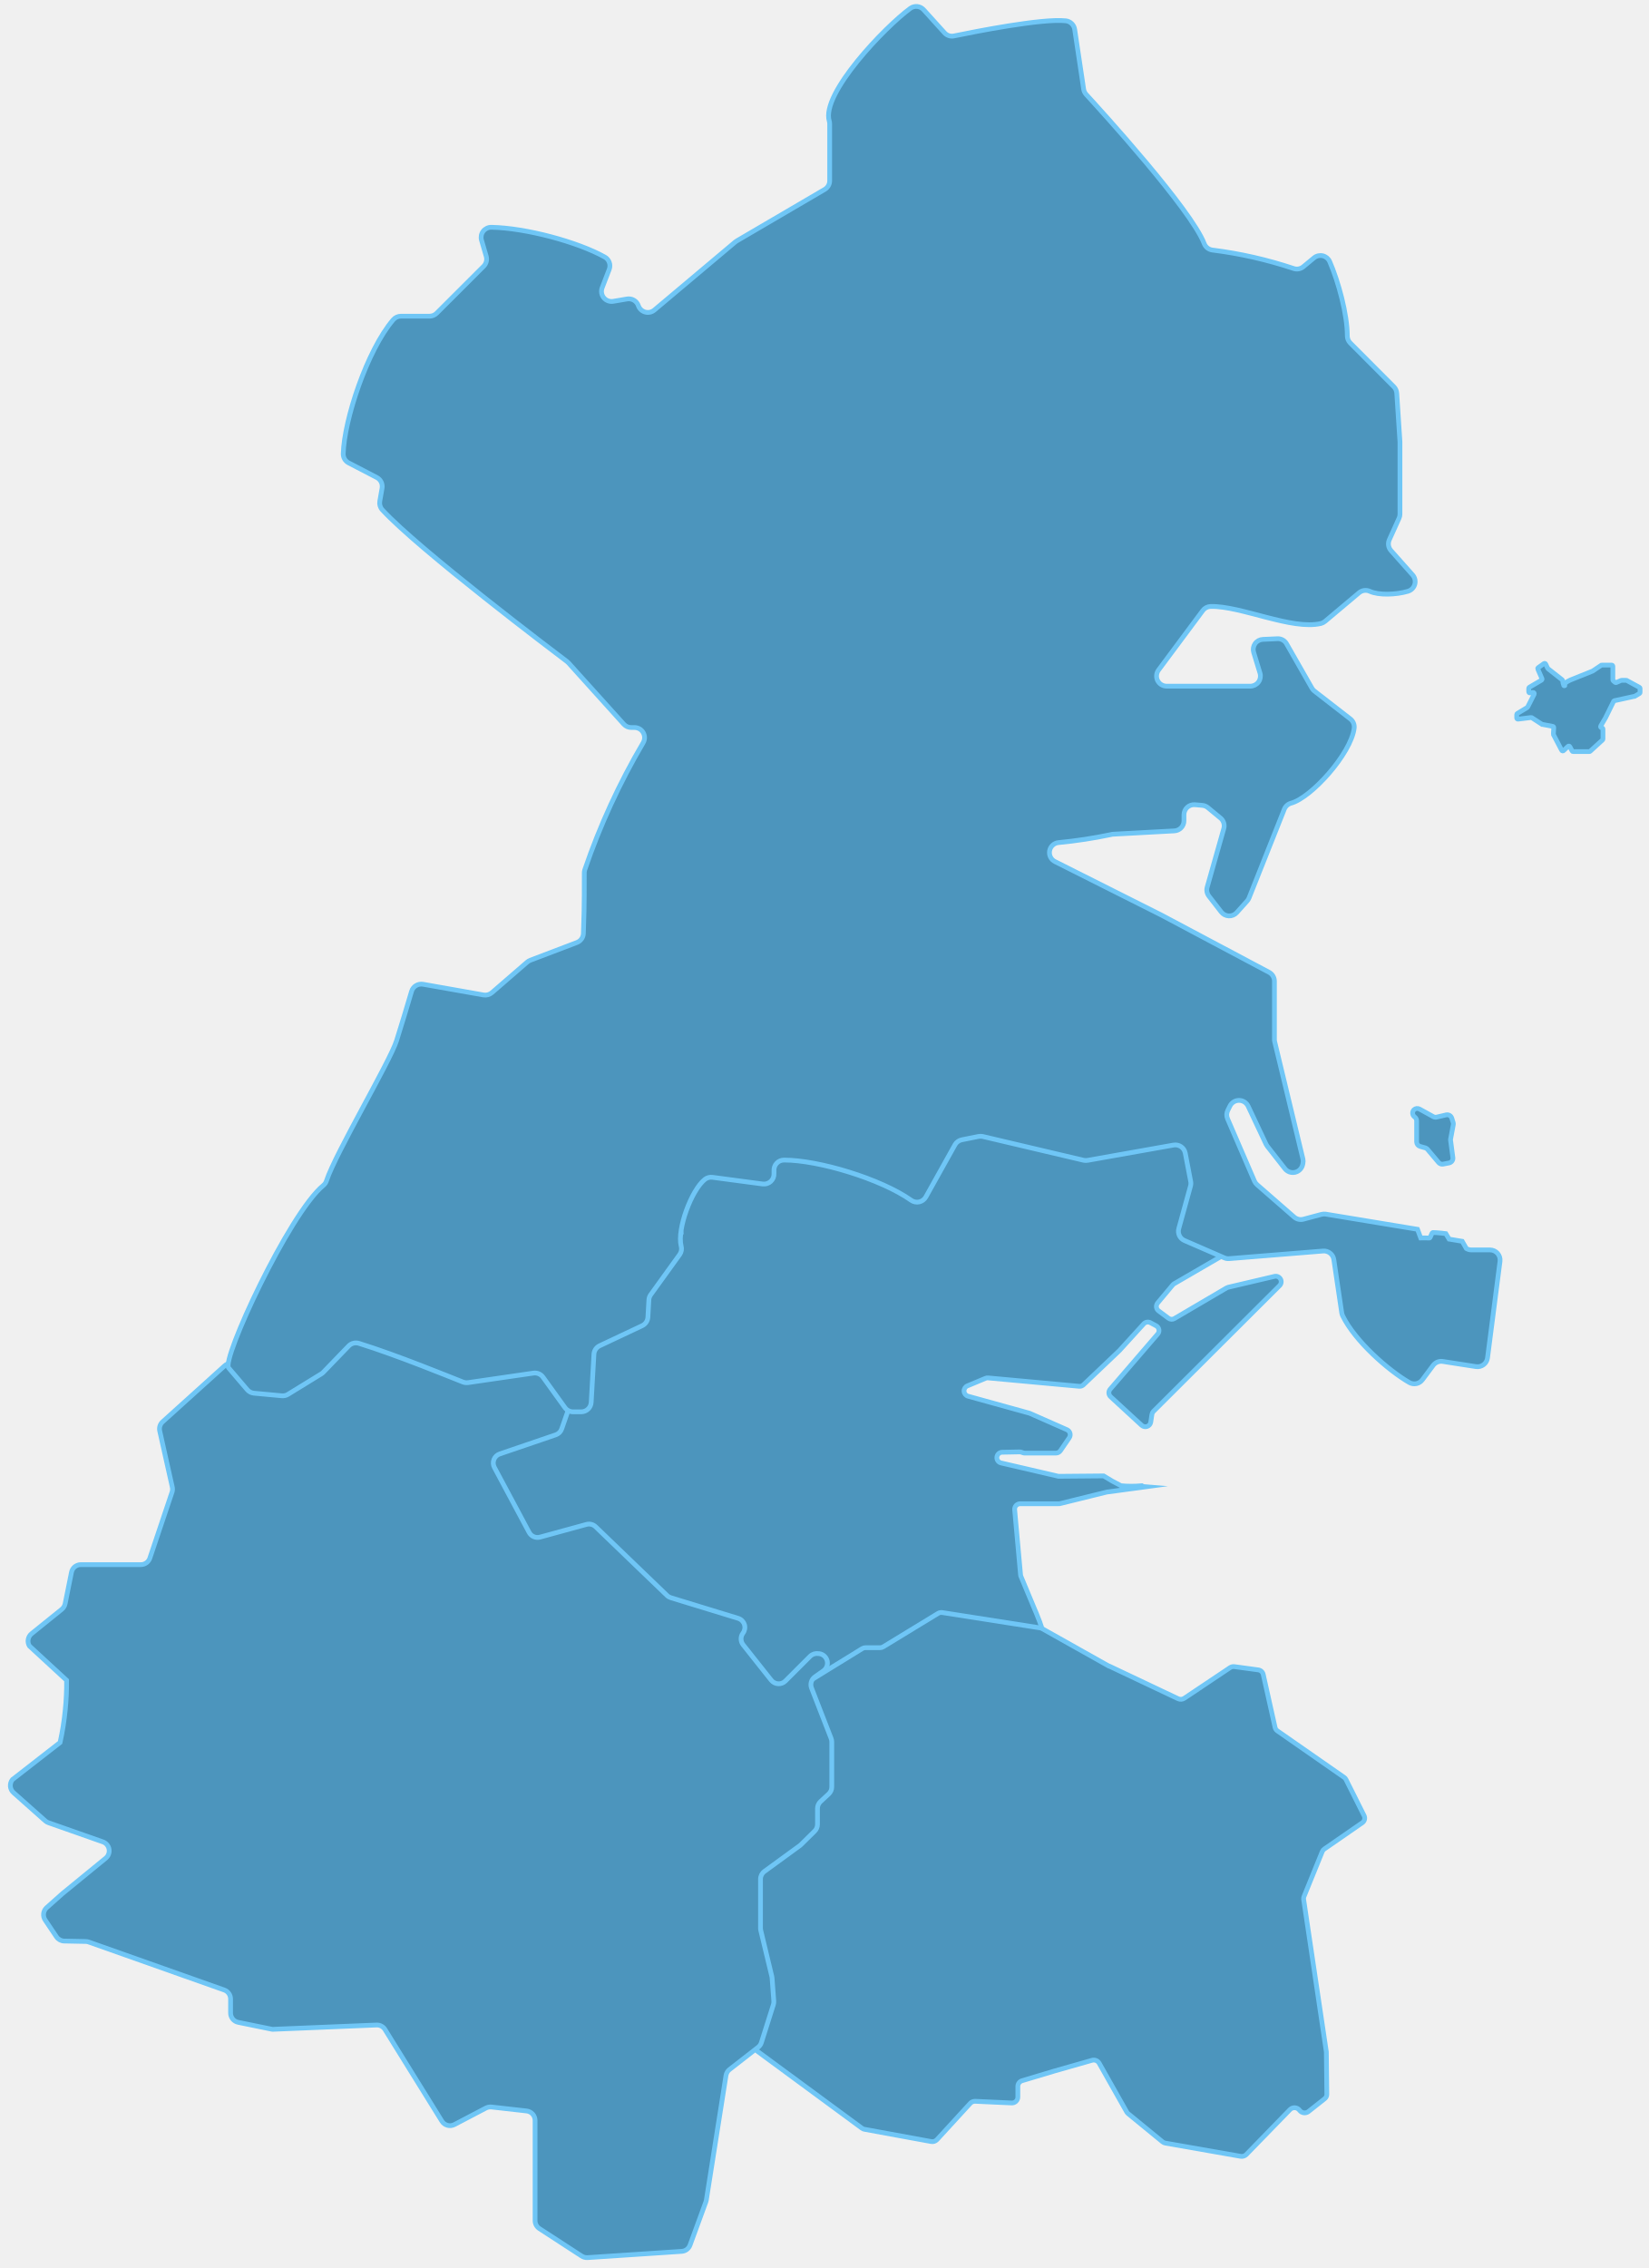
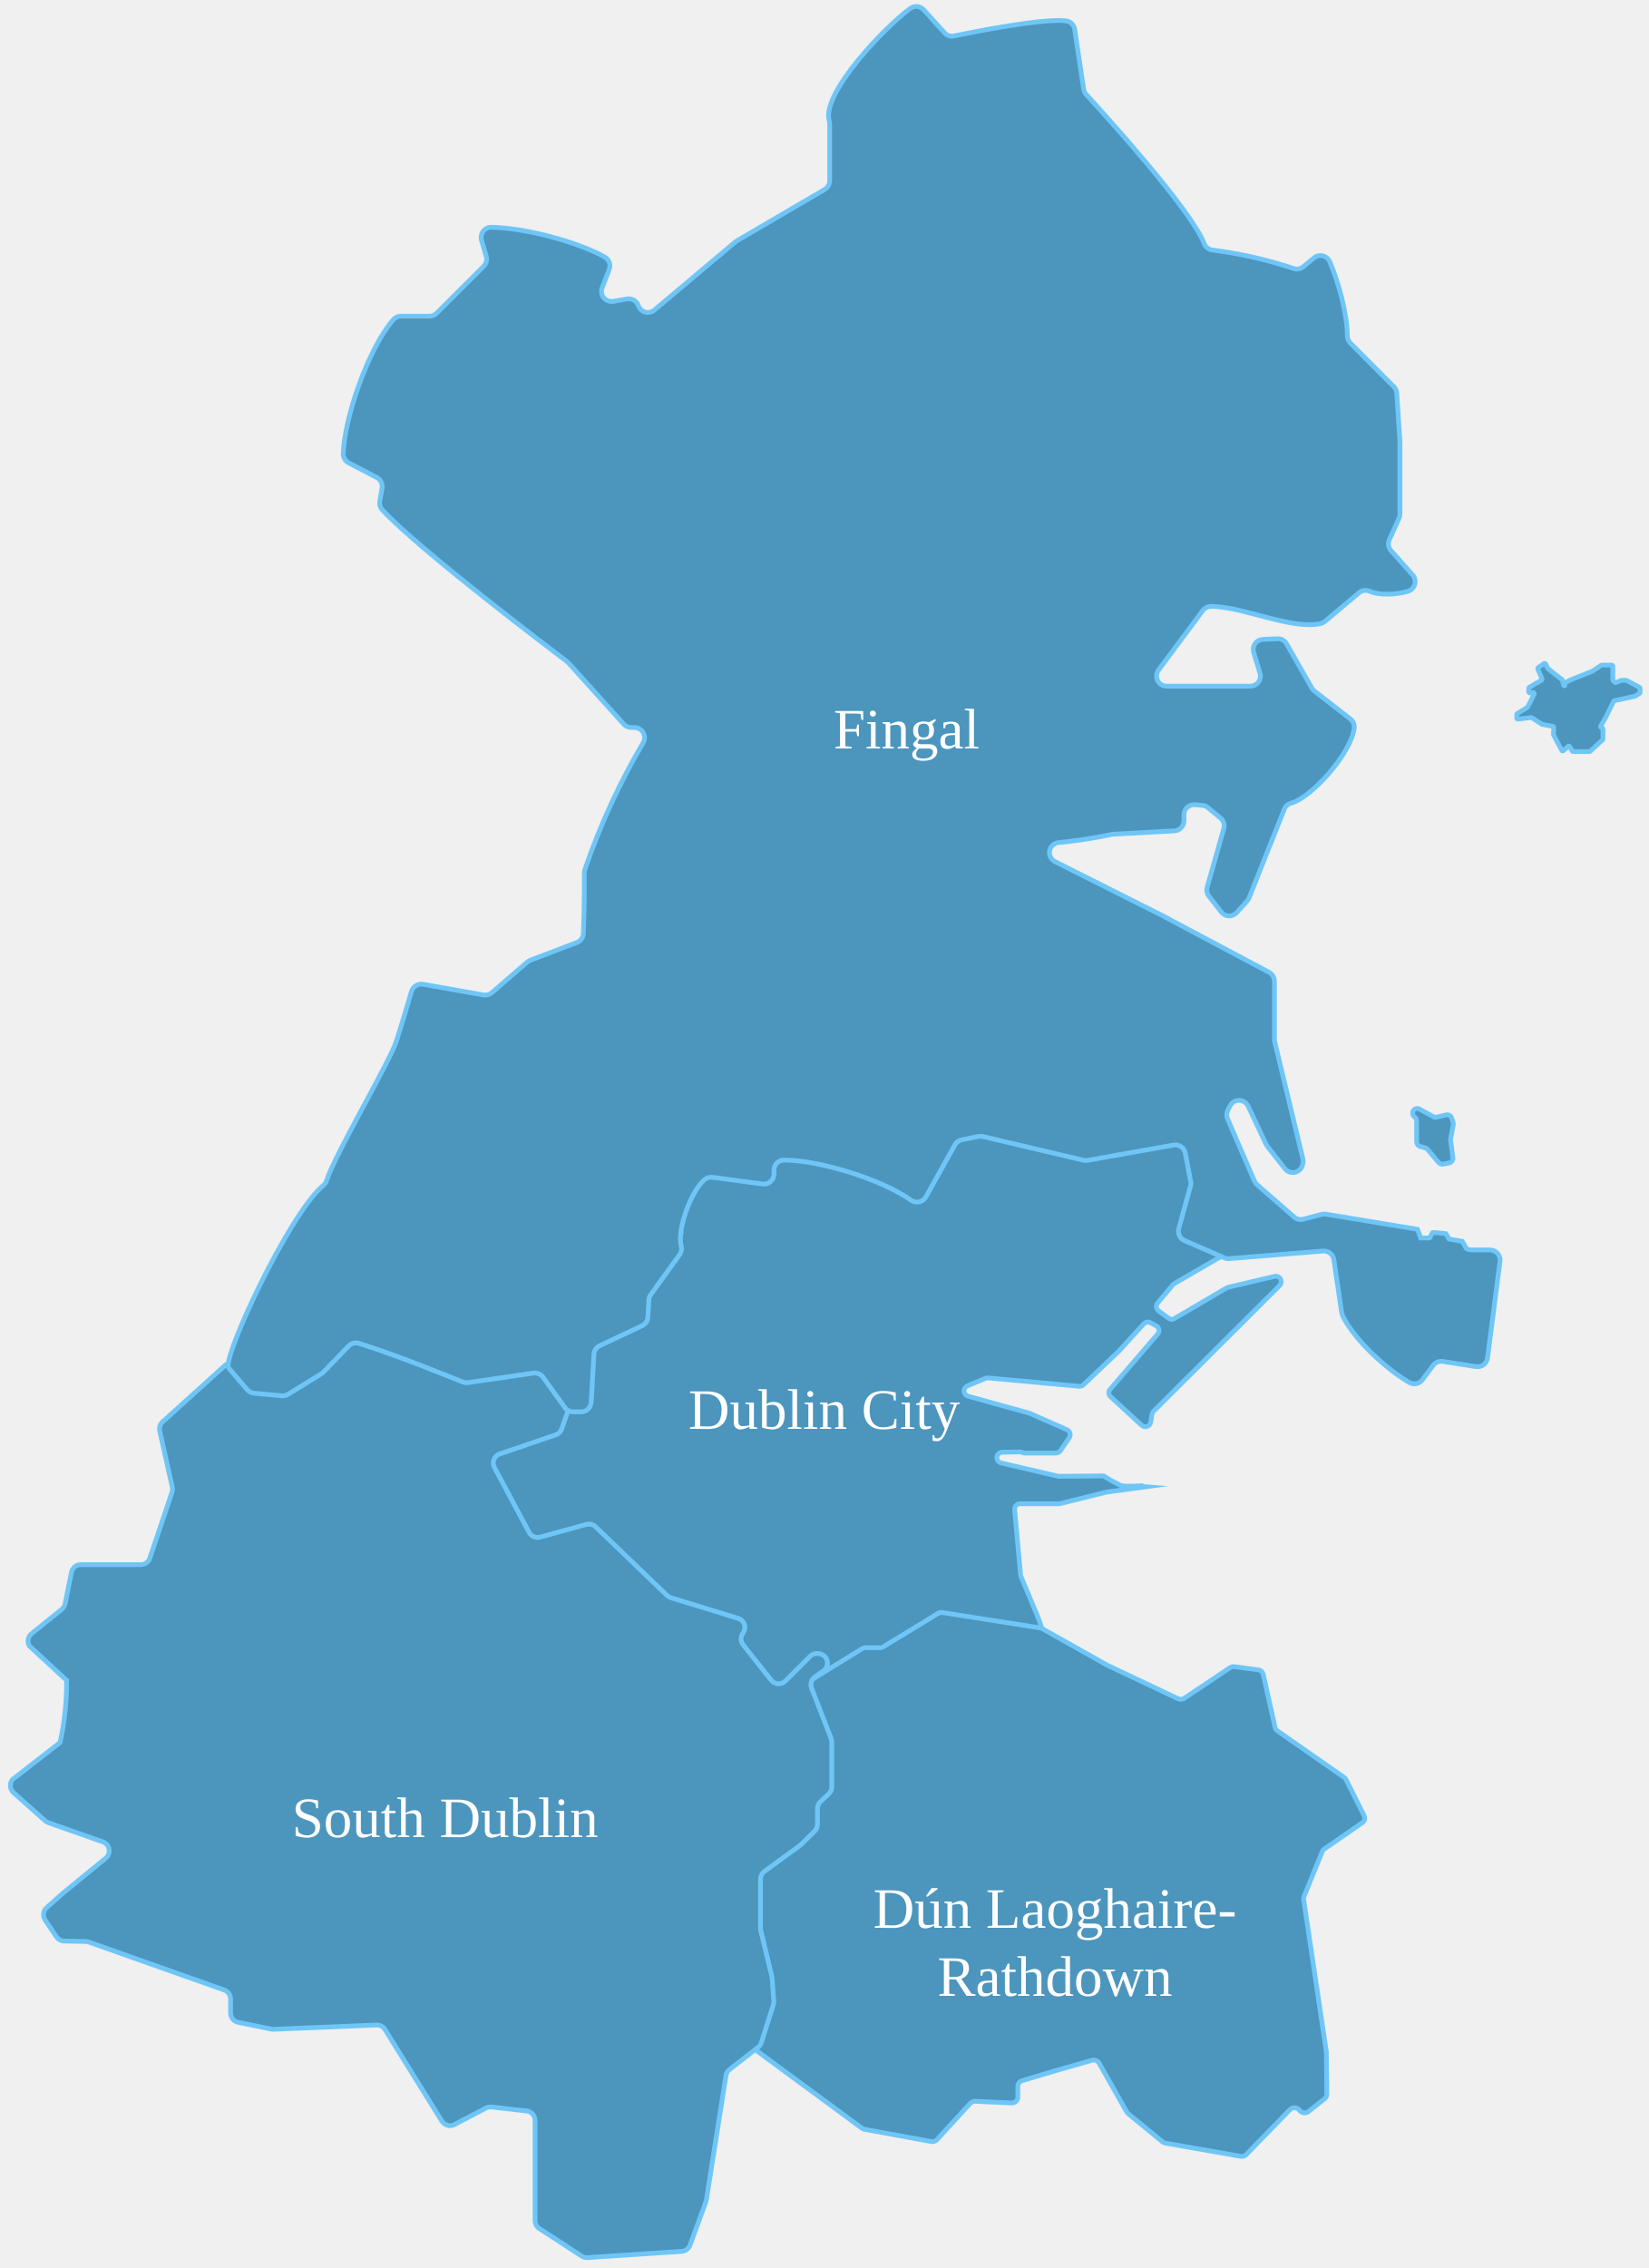
<svg xmlns="http://www.w3.org/2000/svg" id="Layer_1" data-name="Layer 1" width="346" height="476" viewBox="0 0 346 476">
  <g id="Dublin-ZoneMap">
    <g id="Dublin_City" data-name="Dublin City">
-       <path d="M121.69,288.83l2.3-6.31a1.13,1.13,0,0,1,1.09-.75l8.94-9.06a1.17,1.17,0,0,1,.18-.48S143,259.24,143,259l-.95-6.7,6.64-6.41,14.66-4.58,36.33-1.58a1.15,1.15,0,0,1,.45-.33l4.75-2a1.18,1.18,0,0,1,.56-.08L237.79,241a.94.94,0,0,0,.29,0l7.33-1c.11,0,3-2.31,5,1.6,3.48,6.81,6.81,21.58,6.21,21.93l-10.14,5.89a1.13,1.13,0,0,0-.31.26L243,273.47a1.16,1.16,0,0,0,.2,1.65l2.07,1.54a1.12,1.12,0,0,0,1.26.07l10.95-6.43a1.27,1.27,0,0,1,.32-.13l9.74-2.29a1.15,1.15,0,0,1,1.07,1.93l-26.49,26.41a1.18,1.18,0,0,0-.32.65l-.24,1.59a1.15,1.15,0,0,1-1.91.68l-6.52-6a1.14,1.14,0,0,1-.08-1.59L243,280a1.13,1.13,0,0,0-.33-1.76l-1.19-.64a1.17,1.17,0,0,0-1.39.24L235,283.43l-.06.06-7.51,7.15a1.13,1.13,0,0,1-.89.31l-19.13-1.76a1,1,0,0,0-.55.09l-3.79,1.58a1.15,1.15,0,0,0,.14,2.17L216,296.57l.16.05,7.8,3.44a1.15,1.15,0,0,1,.49,1.7l-1.85,2.71a1.17,1.17,0,0,1-.95.5h-6.53a1.22,1.22,0,0,1-.38-.07l-.35-.12a1.27,1.27,0,0,0-.39-.06l-3.59.07a1.14,1.14,0,0,0-.23,2.26l12,2.79a1.24,1.24,0,0,0,.27,0l9.21-.08a40.24,40.24,0,0,0,3.66,2.06,23.21,23.21,0,0,0,4.35,0,1.5,1.5,0,0,0,.69.23c-2.7.36-5.17.72-7.87,1.08l-.09,0-10,2.47a1.18,1.18,0,0,1-.27,0l-8,0a1.15,1.15,0,0,0-1.14,1.25l1.24,13.69a1,1,0,0,0,.09.34l2.84,6.81c.06.14,2.29,5.15,1.66,5.64-1.69,1.33-7.64-1.24-7.64-1.24a1.12,1.12,0,0,1-.72.12l-9.69-1.55a1.19,1.19,0,0,0-.46,0L185.57,346a111,111,0,0,1-14.43,6.87c-5.25,1.94-10.49,2.42-10.76,2.17l-6.88-6.16a1.16,1.16,0,0,1-.24-1.4l2.1-3.91a1.15,1.15,0,0,0-.68-1.65l-24.1-7a1.13,1.13,0,0,1-.65-.48s-25.94-14.65-26-15.16c0,0-3.44-8.56-.08-14.23C108.68,296.77,121,290.33,121.69,288.83Z" fill="#4c95bd" fillDefault="#4c95bd" stroke="#6fc6f6" stroke-miterlimit="10" />
+       <path d="M121.69,288.83l2.3-6.31a1.13,1.13,0,0,1,1.09-.75l8.94-9.06a1.17,1.17,0,0,1,.18-.48S143,259.24,143,259l-.95-6.7,6.64-6.41,14.66-4.58,36.33-1.58a1.15,1.15,0,0,1,.45-.33l4.75-2a1.18,1.18,0,0,1,.56-.08L237.79,241a.94.94,0,0,0,.29,0l7.33-1c.11,0,3-2.31,5,1.6,3.48,6.81,6.81,21.58,6.21,21.93l-10.14,5.89a1.13,1.13,0,0,0-.31.26L243,273.47a1.16,1.16,0,0,0,.2,1.65l2.07,1.54a1.12,1.12,0,0,0,1.26.07l10.95-6.43a1.27,1.27,0,0,1,.32-.13l9.74-2.29a1.15,1.15,0,0,1,1.07,1.93l-26.49,26.41a1.18,1.18,0,0,0-.32.65l-.24,1.59a1.15,1.15,0,0,1-1.91.68l-6.52-6a1.14,1.14,0,0,1-.08-1.59L243,280a1.13,1.13,0,0,0-.33-1.76l-1.19-.64a1.17,1.17,0,0,0-1.39.24L235,283.43l-.06.06-7.51,7.15a1.13,1.13,0,0,1-.89.31l-19.13-1.76a1,1,0,0,0-.55.09l-3.79,1.58a1.15,1.15,0,0,0,.14,2.17L216,296.57l.16.05,7.8,3.44a1.15,1.15,0,0,1,.49,1.7l-1.85,2.71a1.17,1.17,0,0,1-.95.5h-6.53a1.22,1.22,0,0,1-.38-.07l-.35-.12a1.27,1.27,0,0,0-.39-.06l-3.59.07a1.14,1.14,0,0,0-.23,2.26l12,2.79a1.24,1.24,0,0,0,.27,0l9.21-.08a40.24,40.24,0,0,0,3.66,2.06,23.21,23.21,0,0,0,4.35,0,1.5,1.5,0,0,0,.69.23c-2.7.36-5.17.72-7.87,1.08l-.09,0-10,2.47a1.18,1.18,0,0,1-.27,0l-8,0a1.15,1.15,0,0,0-1.14,1.25l1.24,13.69a1,1,0,0,0,.09.34l2.84,6.81c.06.14,2.29,5.15,1.66,5.64-1.69,1.33-7.64-1.24-7.64-1.24a1.12,1.12,0,0,1-.72.12l-9.69-1.55a1.19,1.19,0,0,0-.46,0L185.57,346a111,111,0,0,1-14.43,6.87c-5.25,1.94-10.49,2.42-10.76,2.17l-6.88-6.16a1.16,1.16,0,0,1-.24-1.4l2.1-3.91a1.15,1.15,0,0,0-.68-1.65l-24.1-7a1.13,1.13,0,0,1-.65-.48s-25.94-14.65-26-15.16c0,0-3.44-8.56-.08-14.23C108.68,296.77,121,290.33,121.69,288.83 Z" fill="#4c95bd" fillDefault="#4c95bd" stroke="#6fc6f6" stroke-miterlimit="10">
+       </path>
+       <text x="50%" y="63%" text-anchor="middle" style="fill:#ffffff; font-size:12pt font-style:bold;">
+         Dublin City
+       </text>
    </g>
    <g id="Dun_Laoghaire_Rathdown" data-name="Dun Laoghaire-Rathdown">
-       <path d="M273.64,398.56l4.78,32.1s0,.1,0,.15l.1,8.72a1.16,1.16,0,0,1-.45.94l-3.4,2.69a1.32,1.32,0,0,1-1.88-.26h0a1.32,1.32,0,0,0-2-.15l-9.18,9.44a1.36,1.36,0,0,1-1.18.37l-15.79-2.77a1.31,1.31,0,0,1-.6-.27l-7.22-5.91a1.43,1.43,0,0,1-.3-.35L230.72,433a1.32,1.32,0,0,0-1.5-.59l-8,2.28-6.67,2a1.25,1.25,0,0,0-.89,1.17l0,2.28a1.25,1.25,0,0,1-1.34,1.22l-7.64-.35a1.32,1.32,0,0,0-1,.42l-7,7.63a1.32,1.32,0,0,1-1.21.4l-14-2.57a1.18,1.18,0,0,1-.54-.23l-21.86-16.09a1.19,1.19,0,0,1-.49-1.1l2.18-16.89a1.19,1.19,0,0,0,0-.42l-2.21-9a1.24,1.24,0,0,1,0-.27V392.56a1.19,1.19,0,0,1,.47-.94l11-8.38a1.17,1.17,0,0,0,.47-.94v-3.47a1.2,1.2,0,0,1,.38-.86l2.23-2.11a1.15,1.15,0,0,0,.37-.85v-9.46a1.32,1.32,0,0,0-.08-.44L169,354.53a1.17,1.17,0,0,1,.5-1.45L181,346a1.34,1.34,0,0,1,.68-.19l3.05,0a1.25,1.25,0,0,0,.68-.19l11.49-7a1.35,1.35,0,0,1,.9-.18l20.5,3.21a1.43,1.43,0,0,1,.44.15l14.05,7.89.08,0,14.43,6.83a1.33,1.33,0,0,0,1.31-.1L258.2,350a1.36,1.36,0,0,1,.92-.21l5,.68a1.24,1.24,0,0,1,1.06,1l2.47,11.07a1.19,1.19,0,0,0,.49.73l14,9.75a1.19,1.19,0,0,1,.4.46l3.81,7.6a1.17,1.17,0,0,1-.41,1.49L278,388.06a1.23,1.23,0,0,0-.44.54l-3.8,9.35A1.16,1.16,0,0,0,273.64,398.56Z" fill="#4c95bd" fillDefault="#4c95bd" stroke="#6fc6f6" stroke-miterlimit="10" />
+       <path d="M273.64,398.56l4.78,32.1s0,.1,0,.15l.1,8.72a1.16,1.16,0,0,1-.45.94l-3.4,2.69a1.32,1.32,0,0,1-1.88-.26h0a1.32,1.32,0,0,0-2-.15l-9.18,9.44a1.36,1.36,0,0,1-1.18.37l-15.79-2.77a1.31,1.31,0,0,1-.6-.27l-7.22-5.91a1.43,1.43,0,0,1-.3-.35L230.72,433a1.32,1.32,0,0,0-1.5-.59l-8,2.28-6.67,2a1.25,1.25,0,0,0-.89,1.17l0,2.28a1.25,1.25,0,0,1-1.34,1.22l-7.64-.35a1.32,1.32,0,0,0-1,.42l-7,7.63a1.32,1.32,0,0,1-1.21.4l-14-2.57a1.18,1.18,0,0,1-.54-.23l-21.86-16.09a1.19,1.19,0,0,1-.49-1.1l2.18-16.89a1.19,1.19,0,0,0,0-.42l-2.21-9a1.24,1.24,0,0,1,0-.27V392.56a1.19,1.19,0,0,1,.47-.94l11-8.38a1.17,1.17,0,0,0,.47-.94v-3.47a1.2,1.2,0,0,1,.38-.86l2.23-2.11a1.15,1.15,0,0,0,.37-.85v-9.46a1.32,1.32,0,0,0-.08-.44L169,354.53a1.17,1.17,0,0,1,.5-1.45L181,346a1.34,1.34,0,0,1,.68-.19l3.05,0a1.25,1.25,0,0,0,.68-.19l11.49-7a1.35,1.35,0,0,1,.9-.18l20.5,3.21a1.43,1.43,0,0,1,.44.15l14.05,7.89.08,0,14.43,6.83a1.33,1.33,0,0,0,1.31-.1L258.2,350a1.36,1.36,0,0,1,.92-.21l5,.68a1.24,1.24,0,0,1,1.06,1l2.47,11.07a1.19,1.19,0,0,0,.49.73l14,9.75a1.19,1.19,0,0,1,.4.46l3.81,7.6a1.17,1.17,0,0,1-.41,1.49L278,388.06a1.23,1.23,0,0,0-.44.54l-3.8,9.35A1.16,1.16,0,0,0,273.64,398.56Z" fill="#4c95bd" fillDefault="#4c95bd" stroke="#6fc6f6" stroke-miterlimit="10">
+       </path>
    </g>
    <g id="South_Dublin" data-name="South Dublin">
-       <path d="M47.15,286.65l-13,11.74a2,2,0,0,0-.62,1.94L36.14,312a2.08,2.08,0,0,1,0,1.08L31.46,327a2,2,0,0,1-1.92,1.38H17a2,2,0,0,0-2,1.62l-1.33,6.6a2.06,2.06,0,0,1-.72,1.17l-6.31,5.09a2,2,0,0,0-.47,2.59l7.81,7.2a54.75,54.75,0,0,1-.28,6.19,58,58,0,0,1-1.09,6.87l-10,7.78a2,2,0,0,0,.25,2.76l6.65,5.91a2,2,0,0,0,.68.39l11.37,4a2,2,0,0,1,.61,3.46l-9.06,7.41-3.37,3A2,2,0,0,0,9.5,403l2.36,3.5a2,2,0,0,0,1.63.88l4.48.09a2,2,0,0,1,.64.11l28.45,10.07a2,2,0,0,1,1.34,1.9v2.89a2,2,0,0,0,1.61,2l7.08,1.45a1.6,1.6,0,0,0,.49,0L79.06,425a2,2,0,0,1,1.79,1l11.9,19.17a2,2,0,0,0,2.65.72l6.6-3.46a2.12,2.12,0,0,1,1.16-.22l7.36.83a2,2,0,0,1,1.8,2v21a2,2,0,0,0,.91,1.69l8.86,5.76a2.08,2.08,0,0,0,1.23.33l19.77-1.31a2,2,0,0,0,1.76-1.32l3.32-9.07a2.36,2.36,0,0,0,.1-.38l4.12-26.12a2,2,0,0,1,.75-1.28l6-4.67a2,2,0,0,0,.69-1l2.51-7.93a2,2,0,0,0,.09-.76l-.36-4.83a1.88,1.88,0,0,0-.05-.33l-2.32-9.65a1.84,1.84,0,0,1-.06-.47l0-10.31a2,2,0,0,1,.83-1.63l7.4-5.39a2.11,2.11,0,0,0,.23-.19l2.89-2.85a2,2,0,0,0,.61-1.46l0-3.27a2,2,0,0,1,.64-1.5l1.72-1.59a2,2,0,0,0,.64-1.49l0-9.45a2,2,0,0,0-.14-.72l-4.1-10.55a2,2,0,0,1,.72-2.38l1.73-1.22a2,2,0,0,0-.85-3.64l-.18,0a2,2,0,0,0-1.74.57l-5.16,5.16a2,2,0,0,1-3-.17L156,345.21a2,2,0,0,1-.05-2.44,2,2,0,0,0-1-3.12l-14.11-4.32a1.94,1.94,0,0,1-.81-.47l-15-14.43a2,2,0,0,0-1.93-.49l-9.72,2.66a2,2,0,0,1-2.32-1L103.79,308a2,2,0,0,1,1.13-2.86l11.73-4a2,2,0,0,0,1.26-1.25l1.52-4.38a2.07,2.07,0,0,0-.05-1.45L117,288.4a2,2,0,0,0-1.82-1.23l-25-.42a2,2,0,0,1-1.55-.76l-2.84-3.58a2,2,0,0,0-1.58-.77H72a2.05,2.05,0,0,0-1.26.44L58.8,291.63a2,2,0,0,1-2.5,0l-6.57-5.1A2,2,0,0,0,47.15,286.65Z" fill="#4c95bd" fillDefault="#4c95bd" stroke="#6fc6f6" stroke-miterlimit="10" />
+       <path d="M47.15,286.65l-13,11.74a2,2,0,0,0-.62,1.94L36.14,312a2.08,2.08,0,0,1,0,1.08L31.46,327a2,2,0,0,1-1.92,1.38H17a2,2,0,0,0-2,1.62l-1.33,6.6a2.06,2.06,0,0,1-.72,1.17l-6.31,5.09a2,2,0,0,0-.47,2.59l7.81,7.2a54.75,54.75,0,0,1-.28,6.19,58,58,0,0,1-1.09,6.87l-10,7.78a2,2,0,0,0,.25,2.76l6.65,5.91a2,2,0,0,0,.68.39l11.37,4a2,2,0,0,1,.61,3.46l-9.06,7.41-3.37,3A2,2,0,0,0,9.5,403l2.36,3.5a2,2,0,0,0,1.63.88l4.48.09a2,2,0,0,1,.64.11l28.45,10.07a2,2,0,0,1,1.34,1.9v2.89a2,2,0,0,0,1.61,2l7.08,1.45a1.6,1.6,0,0,0,.49,0L79.06,425a2,2,0,0,1,1.79,1l11.9,19.17a2,2,0,0,0,2.65.72l6.6-3.46a2.12,2.12,0,0,1,1.16-.22l7.36.83a2,2,0,0,1,1.8,2v21a2,2,0,0,0,.91,1.69l8.86,5.76a2.08,2.08,0,0,0,1.23.33l19.77-1.31a2,2,0,0,0,1.76-1.32l3.32-9.07a2.36,2.36,0,0,0,.1-.38l4.12-26.12a2,2,0,0,1,.75-1.28l6-4.67a2,2,0,0,0,.69-1l2.51-7.93a2,2,0,0,0,.09-.76l-.36-4.83a1.88,1.88,0,0,0-.05-.33l-2.32-9.65a1.84,1.84,0,0,1-.06-.47l0-10.31a2,2,0,0,1,.83-1.63l7.4-5.39a2.11,2.11,0,0,0,.23-.19l2.89-2.85a2,2,0,0,0,.61-1.46l0-3.27a2,2,0,0,1,.64-1.5l1.72-1.59a2,2,0,0,0,.64-1.49l0-9.45a2,2,0,0,0-.14-.72l-4.1-10.55a2,2,0,0,1,.72-2.38l1.73-1.22a2,2,0,0,0-.85-3.64l-.18,0a2,2,0,0,0-1.74.57l-5.16,5.16a2,2,0,0,1-3-.17L156,345.21a2,2,0,0,1-.05-2.44,2,2,0,0,0-1-3.12l-14.11-4.32a1.94,1.94,0,0,1-.81-.47l-15-14.43a2,2,0,0,0-1.93-.49l-9.72,2.66a2,2,0,0,1-2.32-1L103.79,308a2,2,0,0,1,1.13-2.86l11.73-4a2,2,0,0,0,1.26-1.25l1.52-4.38a2.07,2.07,0,0,0-.05-1.45L117,288.4a2,2,0,0,0-1.82-1.23l-25-.42a2,2,0,0,1-1.55-.76l-2.84-3.58a2,2,0,0,0-1.58-.77H72a2.05,2.05,0,0,0-1.26.44L58.8,291.63a2,2,0,0,1-2.5,0l-6.57-5.1A2,2,0,0,0,47.15,286.65Z" fill="#4c95bd" fillDefault="#4c95bd" stroke="#6fc6f6" stroke-miterlimit="10">
+       </path>
+       <text x="27%" y="81%" text-anchor="middle" style="fill:#ffffff; font-size:12pt font-style:bold;">
+         South Dublin
+     </text>
    </g>
    <g id="Fingal" data-name="Fingal">
-       <path d="M48,287.1c-1.58-1.64,12.62-32.34,19.89-38.33a2,2,0,0,0,.66-1c1.88-5.73,13.33-25,14.7-29.38q1.64-5.22,3.14-10.33a2.14,2.14,0,0,1,2.4-1.49l12.71,2.25a2.13,2.13,0,0,0,1.76-.49l7.42-6.42a2.31,2.31,0,0,1,.64-.38l9.78-3.72a2.12,2.12,0,0,0,1.36-1.9c.11-3.39.2-4.91.19-12.69a2.25,2.25,0,0,1,.09-.64A144.19,144.19,0,0,1,135,155.9a2.12,2.12,0,0,0-1.81-3.21h-.68a2.09,2.09,0,0,1-1.57-.7L119.31,139.1a1.93,1.93,0,0,0-.3-.27C116.6,137,87.92,115.35,80.25,107a2.12,2.12,0,0,1-.53-1.8l.48-2.73a2.12,2.12,0,0,0-1.1-2.25l-5.91-3.07a2.09,2.09,0,0,1-1.14-1.92c.19-7.1,5-21.71,10.49-28.12a2.16,2.16,0,0,1,1.62-.75h6a2.12,2.12,0,0,0,1.5-.62l9.87-9.86a2.13,2.13,0,0,0,.54-2.07l-1-3.42a2.12,2.12,0,0,1,2.08-2.69c7.25.14,18.09,3.06,23.79,6.24a2.11,2.11,0,0,1,.94,2.61c-.49,1.28-1,2.56-1.48,3.84a2.12,2.12,0,0,0,2.33,2.85l2.83-.48A2.13,2.13,0,0,1,134,64.15h0a2.11,2.11,0,0,0,3.36.92l17-14.3a1.61,1.61,0,0,1,.3-.21l18.5-10.83a2.12,2.12,0,0,0,1-1.83V26a1.87,1.87,0,0,0-.08-.57c-1.77-5.77,11.72-19.81,17-23.67a2.11,2.11,0,0,1,2.81.29l4.38,4.84a2.08,2.08,0,0,0,2,.65c4.21-.87,18.49-3.72,23.47-3.17a2.13,2.13,0,0,1,1.85,1.79q.93,6.27,1.88,12.55a2.1,2.1,0,0,0,.53,1.11c3.12,3.4,22,24.1,24.78,31.31a2.14,2.14,0,0,0,1.8,1.36,88.93,88.93,0,0,1,16.9,3.84,2.11,2.11,0,0,0,2.1-.35l2.25-1.86a2.11,2.11,0,0,1,3.29.78c1.84,4.21,3.71,11.14,3.7,15.6a2.1,2.1,0,0,0,.62,1.49l9.15,9.18a2.13,2.13,0,0,1,.61,1.36l.67,10.23v15.1a2.07,2.07,0,0,1-.18.88l-2.05,4.53a2.12,2.12,0,0,0,.34,2.28l4.55,5.12a2.11,2.11,0,0,1-1,3.43c-2.5.73-6.08.87-8,0a2.11,2.11,0,0,0-2.25.31l-7.14,6a2.16,2.16,0,0,1-.85.44c-6.07,1.47-16.82-3.73-23.18-3.57a2.12,2.12,0,0,0-1.62.85l-9.3,12.5a2.12,2.12,0,0,0,1.7,3.38h17.6a2.12,2.12,0,0,0,2-2.74l-1.33-4.35a2.12,2.12,0,0,1,1.93-2.73l2.91-.13A2.11,2.11,0,0,1,270,135l5.39,9.43a2.14,2.14,0,0,0,.54.62l7.53,5.84a2.13,2.13,0,0,1,.8,1.94c-.67,5.36-9,14.6-13.26,15.74a2.15,2.15,0,0,0-1.42,1.29l-7.4,18.62a2.18,2.18,0,0,1-.4.63l-2.17,2.42a2.12,2.12,0,0,1-3.25-.12l-2.59-3.33a2.12,2.12,0,0,1-.37-1.88c.85-3,2.7-9.5,3.49-12.3a2.11,2.11,0,0,0-.69-2.21l-2.64-2.18a2.14,2.14,0,0,0-1.15-.48l-1.57-.14a2.12,2.12,0,0,0-2.31,2.11v1.26a2.12,2.12,0,0,1-2,2.12l-12.87.7a1.85,1.85,0,0,0-.46.08,99.09,99.09,0,0,1-11,1.68,2.11,2.11,0,0,0-.72,4l22.33,11.22,22.58,12a2.13,2.13,0,0,1,1.13,1.86l0,12.25a2,2,0,0,0,.06.49l5.92,24.58a2.13,2.13,0,0,1,0,.94l-.05.23a2.11,2.11,0,0,1-3.73.87c-1.24-1.57-2.47-3.15-3.7-4.72a2.42,2.42,0,0,1-.25-.4c-1.26-2.67-2.52-5.33-3.77-8a2.12,2.12,0,0,0-3.81-.05l-.45.91a2.08,2.08,0,0,0-.06,1.79l5.65,13.09a2.17,2.17,0,0,0,.56.75l7.76,6.77a2.12,2.12,0,0,0,2,.45l3.74-1a2.44,2.44,0,0,1,.85-.06L297.55,258l.68,1.83c.13,0,.75-.05,1.84,0,.2,0,.48-1.15.68-1.15,1,0,2.75.23,2.75.23l.69,1.15,2.75.46.87,1.52a2.16,2.16,0,0,0,1.08.29h3.88a2.12,2.12,0,0,1,2.1,2.39L312.25,285a2.12,2.12,0,0,1-2.42,1.82l-7-1.09a2.11,2.11,0,0,0-2,.84l-2.24,3a2.11,2.11,0,0,1-2.75.59c-4.47-2.57-11.42-8.73-14-14a2.54,2.54,0,0,1-.19-.61q-.83-5.59-1.66-11.19a2.11,2.11,0,0,0-2.27-1.8L258,264.16a2.1,2.1,0,0,1-1-.17l-8.36-3.63a2.11,2.11,0,0,1-1.2-2.5l2.48-9a2.12,2.12,0,0,0,0-1L248.8,242a2.12,2.12,0,0,0-2.44-1.68l-18,3.2a2.26,2.26,0,0,1-.86,0l-21.22-5a2.27,2.27,0,0,0-.9,0l-3.45.69a2.13,2.13,0,0,0-1.44,1l-6.14,11a2.12,2.12,0,0,1-3.08.7c-6.43-4.54-19.56-8.46-26.71-8.44a2.11,2.11,0,0,0-2.09,2.25l0,.54a2.11,2.11,0,0,1-2.39,2.23l-10.53-1.4a2.11,2.11,0,0,0-1.57.42c-2.84,2.24-5.89,10.5-5,14a2.09,2.09,0,0,1-.3,1.78l-6.08,8.43a2.08,2.08,0,0,0-.39,1.07L136,276.5a2.12,2.12,0,0,1-1.21,1.74l-8.91,4.2a2.11,2.11,0,0,0-1.21,1.8l-.57,10.07a2.11,2.11,0,0,1-2.07,2l-1.67,0a2.13,2.13,0,0,1-1.77-.88l-4.61-6.4a2.1,2.1,0,0,0-2-.85l-13.73,2a2.22,2.22,0,0,1-1.11-.14c-2.56-1-13.8-5.62-21.79-8.1a2.12,2.12,0,0,0-2.16.55l-5.33,5.52a1.86,1.86,0,0,1-.41.33l-7,4.3a2.07,2.07,0,0,1-1.31.3l-5.82-.54a2.13,2.13,0,0,1-1.41-.72Z" fill="#4c95bd" fillDefault="#4c95bd" stroke="#6fc6f6" stroke-miterlimit="10" />
+       <path d="M48,287.1c-1.58-1.64,12.62-32.34,19.89-38.33a2,2,0,0,0,.66-1c1.88-5.73,13.33-25,14.7-29.38q1.64-5.22,3.14-10.33a2.14,2.14,0,0,1,2.4-1.49l12.71,2.25a2.13,2.13,0,0,0,1.76-.49l7.42-6.42a2.31,2.31,0,0,1,.64-.38l9.78-3.72a2.12,2.12,0,0,0,1.36-1.9c.11-3.39.2-4.91.19-12.69a2.25,2.25,0,0,1,.09-.64A144.19,144.19,0,0,1,135,155.9a2.12,2.12,0,0,0-1.81-3.21h-.68a2.09,2.09,0,0,1-1.57-.7L119.31,139.1a1.93,1.93,0,0,0-.3-.27C116.6,137,87.92,115.35,80.25,107a2.12,2.12,0,0,1-.53-1.8l.48-2.73a2.12,2.12,0,0,0-1.1-2.25l-5.91-3.07a2.09,2.09,0,0,1-1.14-1.92c.19-7.1,5-21.71,10.49-28.12a2.16,2.16,0,0,1,1.62-.75h6a2.12,2.12,0,0,0,1.5-.62l9.87-9.86a2.13,2.13,0,0,0,.54-2.07l-1-3.42a2.12,2.12,0,0,1,2.08-2.69c7.25.14,18.09,3.06,23.79,6.24a2.11,2.11,0,0,1,.94,2.61c-.49,1.28-1,2.56-1.48,3.84a2.12,2.12,0,0,0,2.33,2.85l2.83-.48A2.13,2.13,0,0,1,134,64.15h0a2.11,2.11,0,0,0,3.36.92l17-14.3a1.61,1.61,0,0,1,.3-.21l18.5-10.83a2.12,2.12,0,0,0,1-1.83V26a1.87,1.87,0,0,0-.08-.57c-1.77-5.77,11.72-19.81,17-23.67a2.11,2.11,0,0,1,2.81.29l4.38,4.84a2.08,2.08,0,0,0,2,.65c4.21-.87,18.49-3.72,23.47-3.17a2.13,2.13,0,0,1,1.85,1.79q.93,6.27,1.88,12.55a2.1,2.1,0,0,0,.53,1.11c3.12,3.4,22,24.1,24.78,31.31a2.14,2.14,0,0,0,1.8,1.36,88.93,88.93,0,0,1,16.9,3.84,2.11,2.11,0,0,0,2.1-.35l2.25-1.86a2.11,2.11,0,0,1,3.29.78c1.84,4.21,3.71,11.14,3.7,15.6a2.1,2.1,0,0,0,.62,1.49l9.15,9.18a2.13,2.13,0,0,1,.61,1.36l.67,10.23v15.1a2.07,2.07,0,0,1-.18.88l-2.05,4.53a2.12,2.12,0,0,0,.34,2.28l4.55,5.12a2.11,2.11,0,0,1-1,3.43c-2.5.73-6.08.87-8,0a2.11,2.11,0,0,0-2.25.31l-7.14,6a2.16,2.16,0,0,1-.85.44c-6.07,1.47-16.82-3.73-23.18-3.57a2.12,2.12,0,0,0-1.62.85l-9.3,12.5a2.12,2.12,0,0,0,1.7,3.38h17.6a2.12,2.12,0,0,0,2-2.74l-1.33-4.35a2.12,2.12,0,0,1,1.93-2.73l2.91-.13A2.11,2.11,0,0,1,270,135l5.39,9.43a2.14,2.14,0,0,0,.54.62l7.53,5.84a2.13,2.13,0,0,1,.8,1.94c-.67,5.36-9,14.6-13.26,15.74a2.15,2.15,0,0,0-1.42,1.29l-7.4,18.62a2.18,2.18,0,0,1-.4.63l-2.17,2.42a2.12,2.12,0,0,1-3.25-.12l-2.59-3.33a2.12,2.12,0,0,1-.37-1.88c.85-3,2.7-9.5,3.49-12.3a2.11,2.11,0,0,0-.69-2.21l-2.64-2.18a2.14,2.14,0,0,0-1.15-.48l-1.57-.14a2.12,2.12,0,0,0-2.31,2.11v1.26a2.12,2.12,0,0,1-2,2.12l-12.87.7a1.85,1.85,0,0,0-.46.08,99.09,99.09,0,0,1-11,1.68,2.11,2.11,0,0,0-.72,4l22.33,11.22,22.58,12a2.13,2.13,0,0,1,1.13,1.86l0,12.25a2,2,0,0,0,.06.49l5.92,24.58a2.13,2.13,0,0,1,0,.94l-.05.23a2.11,2.11,0,0,1-3.73.87c-1.24-1.57-2.47-3.15-3.7-4.72a2.42,2.42,0,0,1-.25-.4c-1.26-2.67-2.52-5.33-3.77-8a2.12,2.12,0,0,0-3.81-.05l-.45.91a2.08,2.08,0,0,0-.06,1.79l5.65,13.09a2.17,2.17,0,0,0,.56.75l7.76,6.77a2.12,2.12,0,0,0,2,.45l3.74-1a2.44,2.44,0,0,1,.85-.06L297.55,258l.68,1.83c.13,0,.75-.05,1.84,0,.2,0,.48-1.15.68-1.15,1,0,2.75.23,2.75.23l.69,1.15,2.75.46.87,1.52a2.16,2.16,0,0,0,1.08.29h3.88a2.12,2.12,0,0,1,2.1,2.39L312.25,285a2.12,2.12,0,0,1-2.42,1.82l-7-1.09a2.11,2.11,0,0,0-2,.84l-2.24,3a2.11,2.11,0,0,1-2.75.59c-4.47-2.57-11.42-8.73-14-14a2.54,2.54,0,0,1-.19-.61q-.83-5.59-1.66-11.19a2.11,2.11,0,0,0-2.27-1.8L258,264.16a2.1,2.1,0,0,1-1-.17l-8.36-3.63a2.11,2.11,0,0,1-1.2-2.5l2.48-9a2.12,2.12,0,0,0,0-1L248.8,242a2.12,2.12,0,0,0-2.44-1.68l-18,3.2a2.26,2.26,0,0,1-.86,0l-21.22-5a2.27,2.27,0,0,0-.9,0l-3.45.69a2.13,2.13,0,0,0-1.44,1l-6.14,11a2.12,2.12,0,0,1-3.08.7c-6.43-4.54-19.56-8.46-26.71-8.44a2.11,2.11,0,0,0-2.09,2.25l0,.54a2.11,2.11,0,0,1-2.39,2.23l-10.53-1.4a2.11,2.11,0,0,0-1.57.42c-2.84,2.24-5.89,10.5-5,14a2.09,2.09,0,0,1-.3,1.78l-6.08,8.43a2.08,2.08,0,0,0-.39,1.07L136,276.5a2.12,2.12,0,0,1-1.21,1.74l-8.91,4.2a2.11,2.11,0,0,0-1.21,1.8l-.57,10.07a2.11,2.11,0,0,1-2.07,2l-1.67,0a2.13,2.13,0,0,1-1.77-.88l-4.61-6.4a2.1,2.1,0,0,0-2-.85l-13.73,2a2.22,2.22,0,0,1-1.11-.14c-2.56-1-13.8-5.62-21.79-8.1a2.12,2.12,0,0,0-2.16.55l-5.33,5.52a1.86,1.86,0,0,1-.41.33l-7,4.3a2.07,2.07,0,0,1-1.31.3l-5.82-.54a2.13,2.13,0,0,1-1.41-.72Z" fill="#4c95bd" fillDefault="#4c95bd" stroke="#6fc6f6" stroke-miterlimit="10">
+       </path>
      <path d="M299.67,241.24,302,244a1,1,0,0,0,.94.32l1.26-.25a1,1,0,0,0,.78-1.09l-.48-3.61a.81.81,0,0,1,0-.31l.55-2.93a.94.94,0,0,0,0-.5l-.32-1a1,1,0,0,0-1.16-.64l-2,.47a1,1,0,0,1-.7-.1l-2.9-1.6a1,1,0,0,0-1.17.16l0,0a1,1,0,0,0,.15,1.5h0a1,1,0,0,1,.42.82l0,3.78v.64a1,1,0,0,0,.71.94l1.17.33A1,1,0,0,1,299.67,241.24Z" fill="#4c95bd" fillDefault="#4c95bd" stroke="#6fc6f6" stroke-miterlimit="10" />
      <path d="M328.25,157.51l.89-.86a.24.24,0,0,1,.39.06l.47.89a.23.23,0,0,0,.22.14h3.41a.28.28,0,0,0,.17-.07l2.6-2.38a.23.23,0,0,0,.08-.18V153a.25.25,0,0,0-.25-.25.25.25,0,0,1-.22-.38l1-1.71v0l1.71-3.47a.31.31,0,0,1,.17-.13l4.19-.92.07,0,1-.6a.22.22,0,0,0,.12-.21v-.85a.24.24,0,0,0-.13-.22l-2.72-1.48a.27.27,0,0,0-.12,0l-.86,0a.14.14,0,0,0-.11,0l-1,.45a.25.25,0,0,1-.27,0l-.42-.36a.27.27,0,0,1-.08-.19l0-2.84a.25.25,0,0,0-.25-.25h-2a.25.25,0,0,0-.14,0l-1.86,1.25,0,0-4.7,1.89a4.55,4.55,0,0,0-1.12.69c-.12.12,0,.44,0,.46s-.17.09-.23,0a3,3,0,0,1-.23-1,.25.25,0,0,0-.09-.19l-3-2.36a.16.16,0,0,1-.07-.09l-.41-.87a.25.25,0,0,0-.37-.1l-1.2.86a.25.25,0,0,0-.08.3l.87,2a.27.27,0,0,1-.1.32l-2.56,1.5a.25.25,0,0,0-.12.22v.71a.24.24,0,0,0,.29.24l.59-.1a.26.26,0,0,1,.27.36l-1.37,2.7a.24.24,0,0,1-.09.11l-2.09,1.26a.24.24,0,0,0-.12.21v.72a.25.25,0,0,0,.28.25l2.68-.33a.24.24,0,0,1,.16,0l2.22,1.44.09,0,2.14.41a.24.24,0,0,1,.2.26l-.07,1.32a.28.28,0,0,0,0,.13l1.73,3.3A.26.26,0,0,0,328.25,157.51Z" fill="#4c95bd" stroke="#6fc6f6" stroke-miterlimit="10" />
+       <text x="55%" y="33%" text-anchor="middle" style="fill:#ffffff; font-size:12pt font-style:bold;">
+         Fingal
+       </text>
    </g>
+     <text x="64%" y="85%" text-anchor="middle" style="fill:#ffffff; font-size:12pt font-style:bold;">
+         Dún Laoghaire-
+     </text>
+     <text x="64%" y="88%" text-anchor="middle" style="fill:#ffffff; font-size:12pt font-style:bold;">
+         Rathdown
+     </text>
  </g>
</svg>
